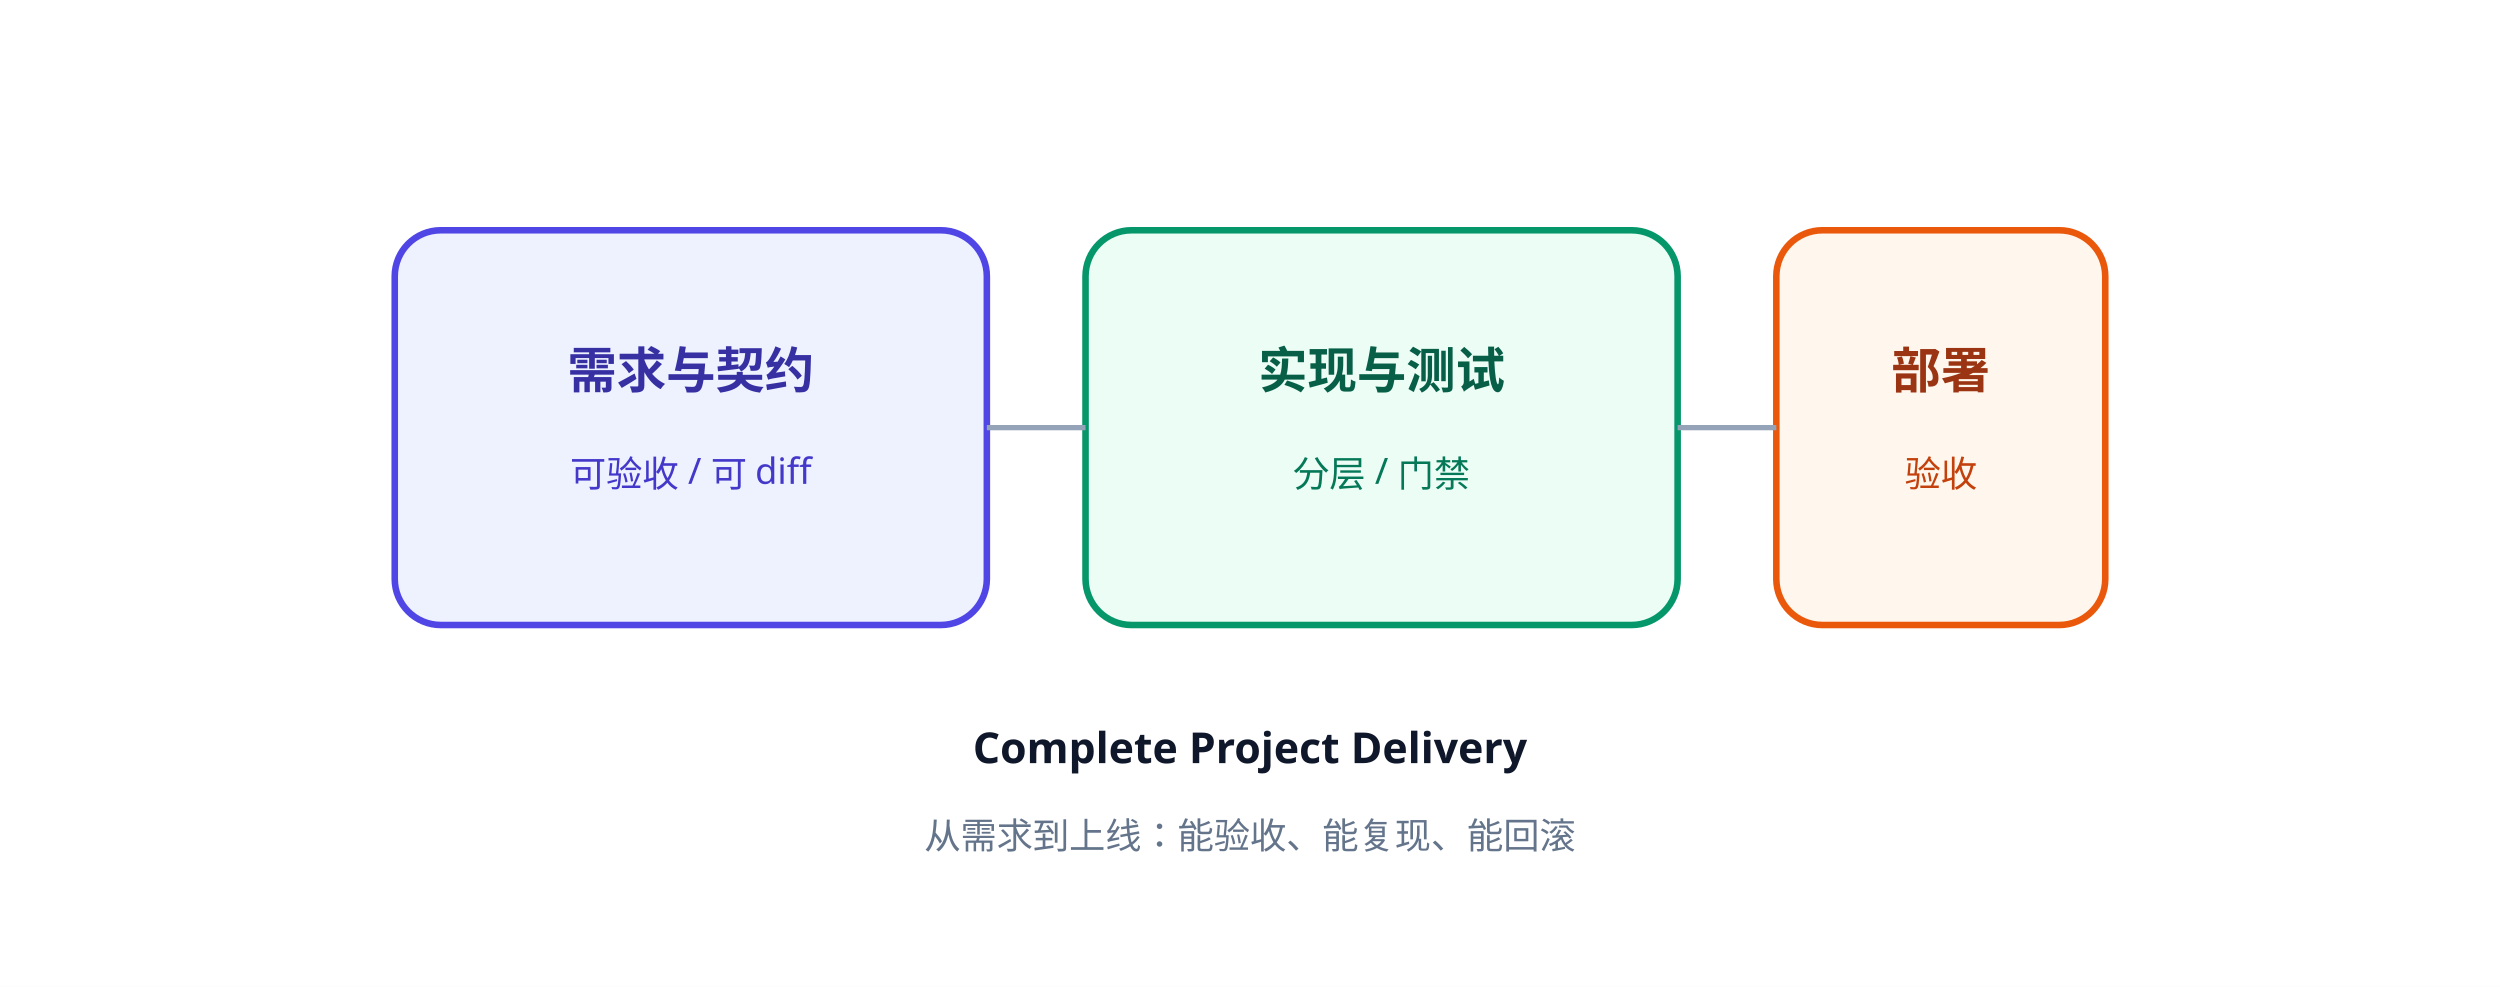
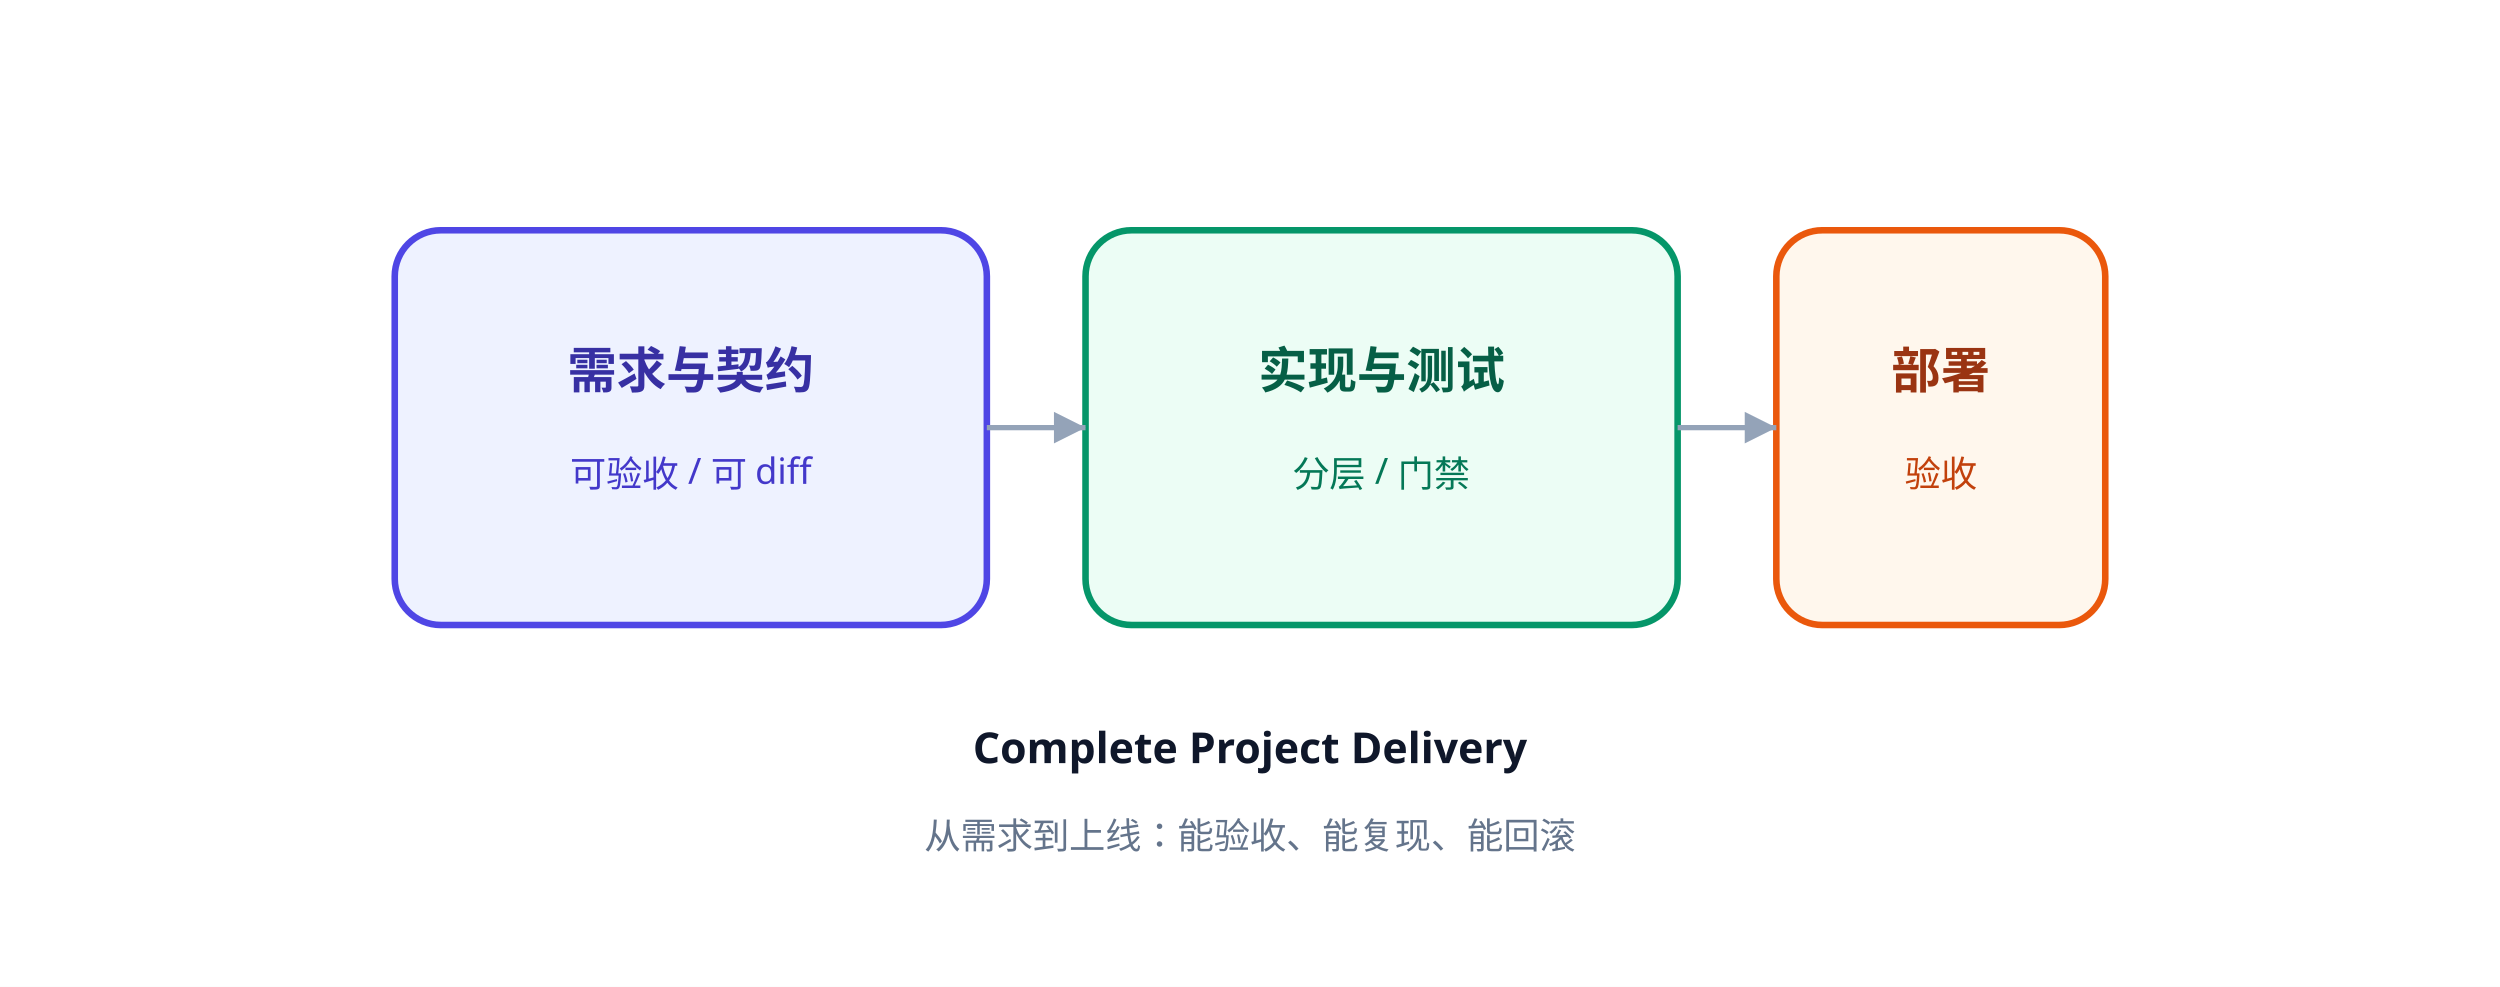
<svg xmlns="http://www.w3.org/2000/svg" viewBox="0 0 760 300" width="760" height="300" font-family="Microsoft YaHei, PingFang SC, sans-serif">
  <rect width="760" height="300" fill="#FFFFFF" />
+   <defs>
+     <marker id="arw" markerWidth="8" markerHeight="8" refX="6" refY="3" orient="auto">
+       <path d="M0,0 L6,3 L0,6 z" fill="#94A3B8" />
+     </marker>
+   </defs>
  <rect x="120" y="70" width="180" height="120" rx="14" fill="#EEF2FF" stroke="#4F46E5" stroke-width="2" />
  <text x="210" y="118" text-anchor="middle" font-size="15" fill="#3730A3" font-weight="bold">需求与契约</text>
  <text x="210" y="148" text-anchor="middle" font-size="11" fill="#4338CA">可验收 / 可 diff</text>
  <rect x="330" y="70" width="180" height="120" rx="14" fill="#ECFDF5" stroke="#059669" stroke-width="2" />
  <text x="420" y="118" text-anchor="middle" font-size="15" fill="#065F46" font-weight="bold">实现与测试</text>
  <text x="420" y="148" text-anchor="middle" font-size="11" fill="#047857">分层 / 门禁</text>
  <rect x="540" y="70" width="100" height="120" rx="14" fill="#FFF7ED" stroke="#EA580C" stroke-width="2" />
  <text x="590" y="118" text-anchor="middle" font-size="15" fill="#9A3412" font-weight="bold">部署</text>
  <text x="590" y="148" text-anchor="middle" font-size="11" fill="#C2410C">验收</text>
  <line x1="300" y1="130" x2="330" y2="130" stroke="#94A3B8" stroke-width="1.6" marker-end="url(#arw)" />
  <line x1="510" y1="130" x2="540" y2="130" stroke="#94A3B8" stroke-width="1.6" marker-end="url(#arw)" />
  <text x="380" y="232" text-anchor="middle" font-size="13" fill="#0F172A" font-weight="bold">Complete Project Delivery</text>
  <text x="380" y="258" text-anchor="middle" font-size="11" fill="#64748B">从需求到上线：能验收、能复现、能回滚</text>
</svg>
